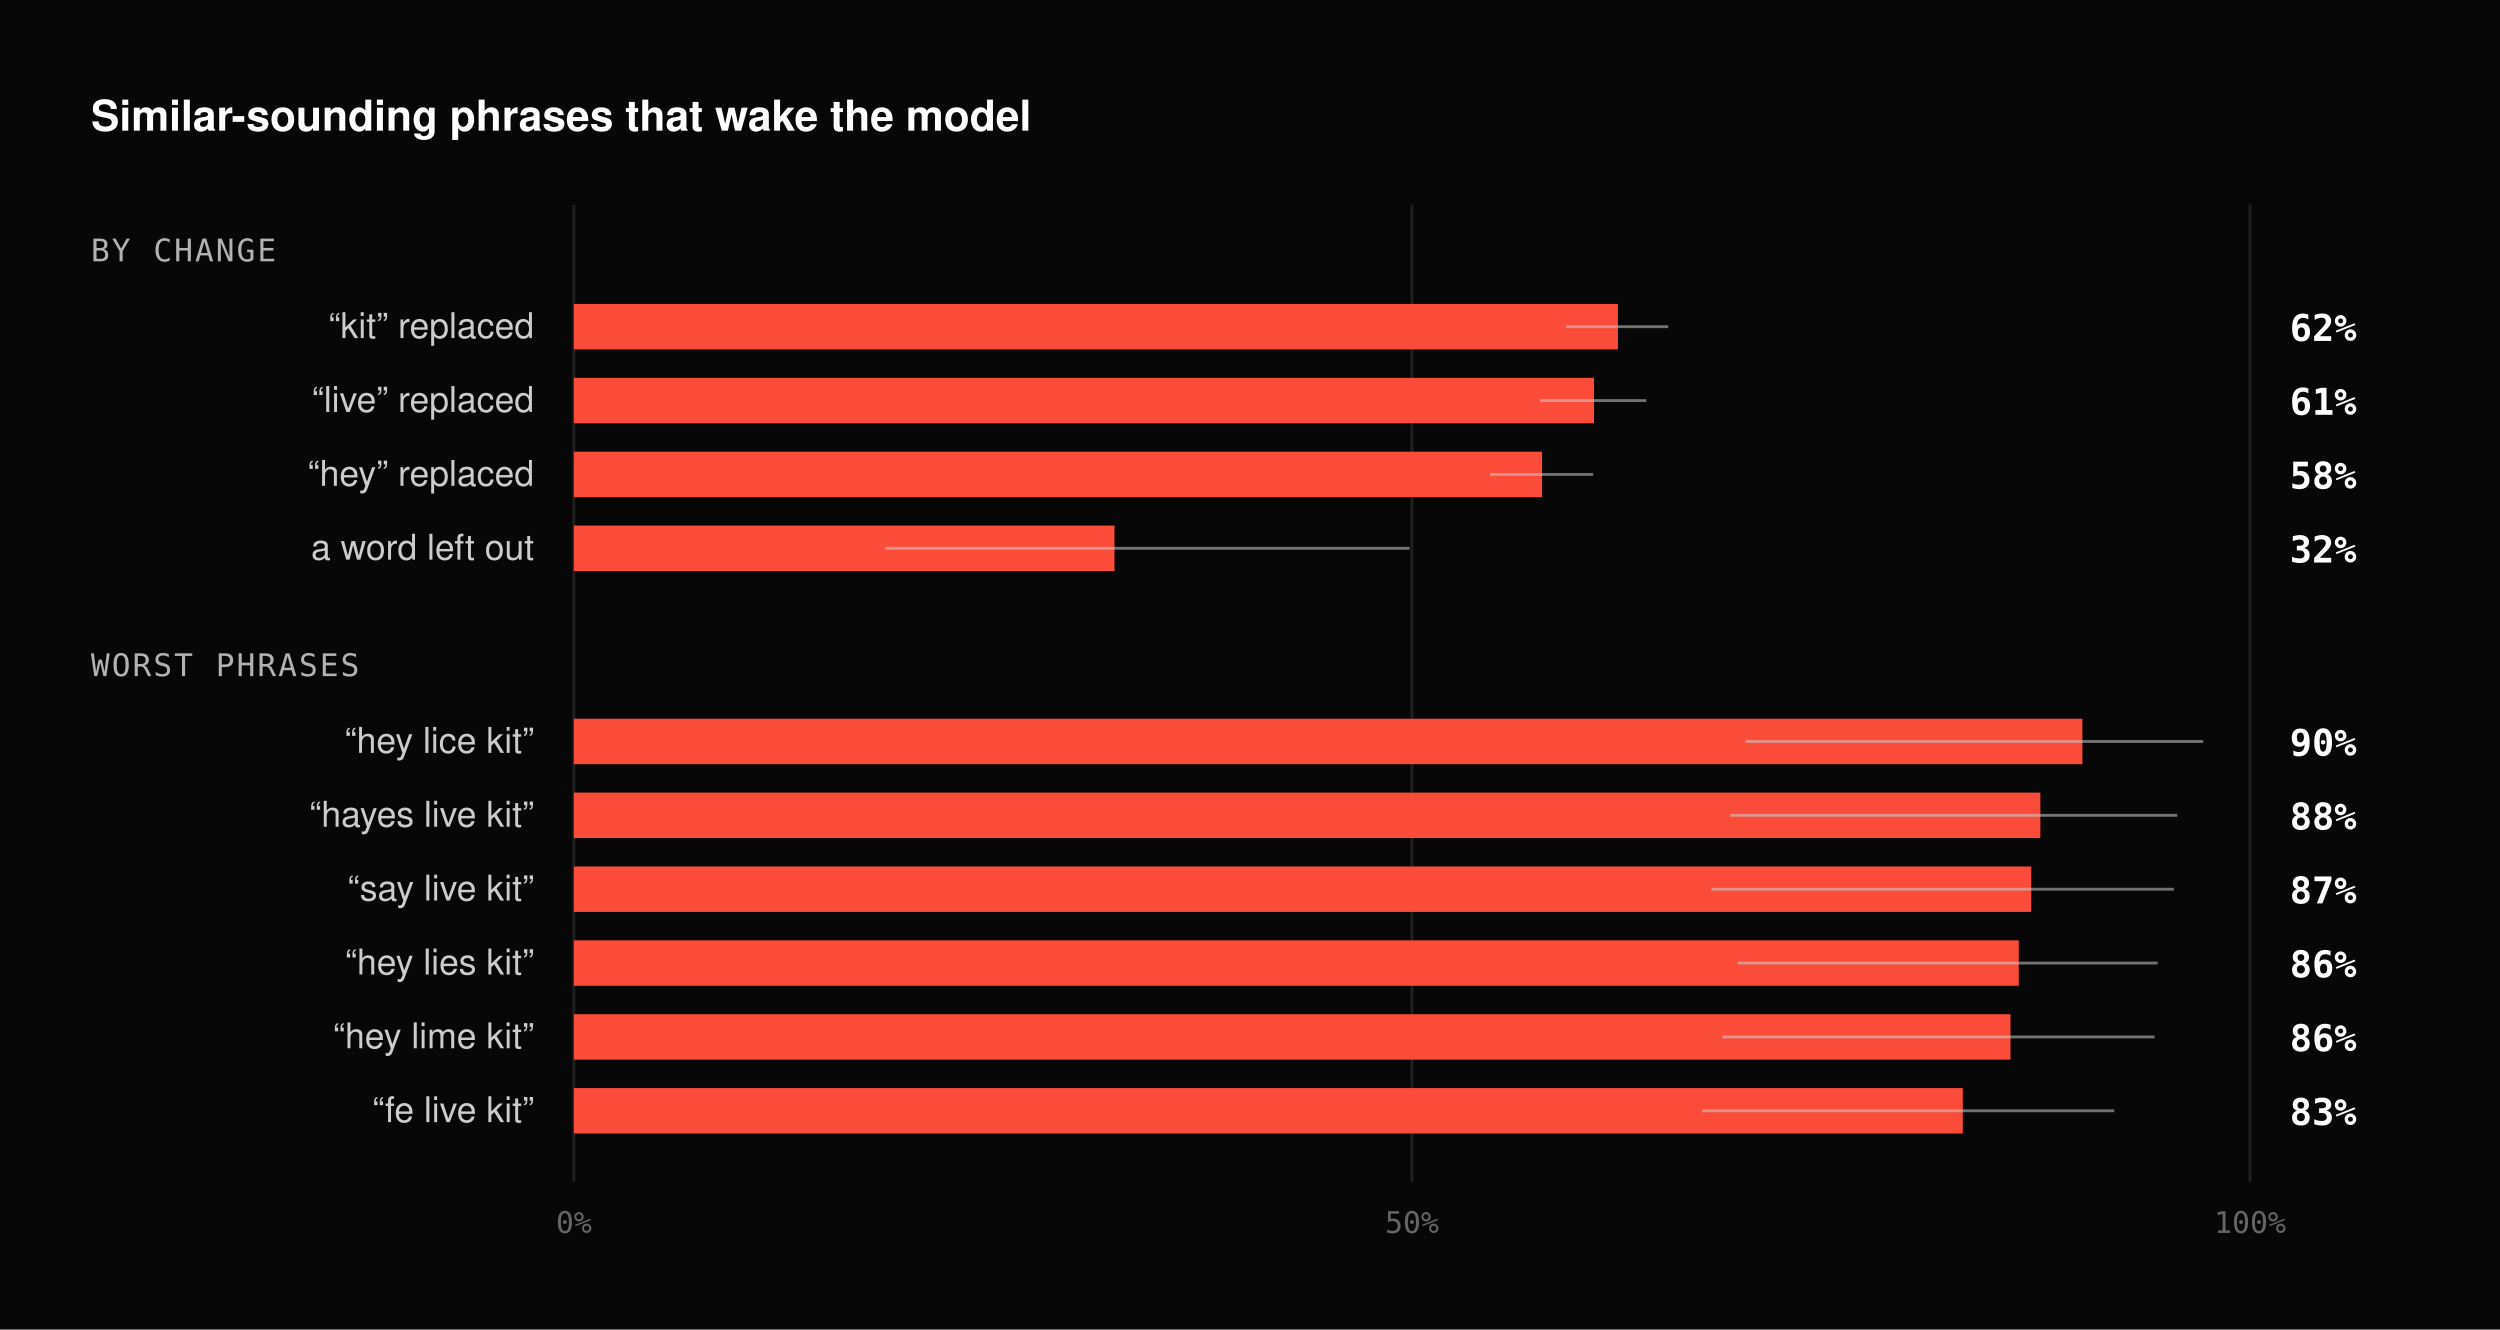
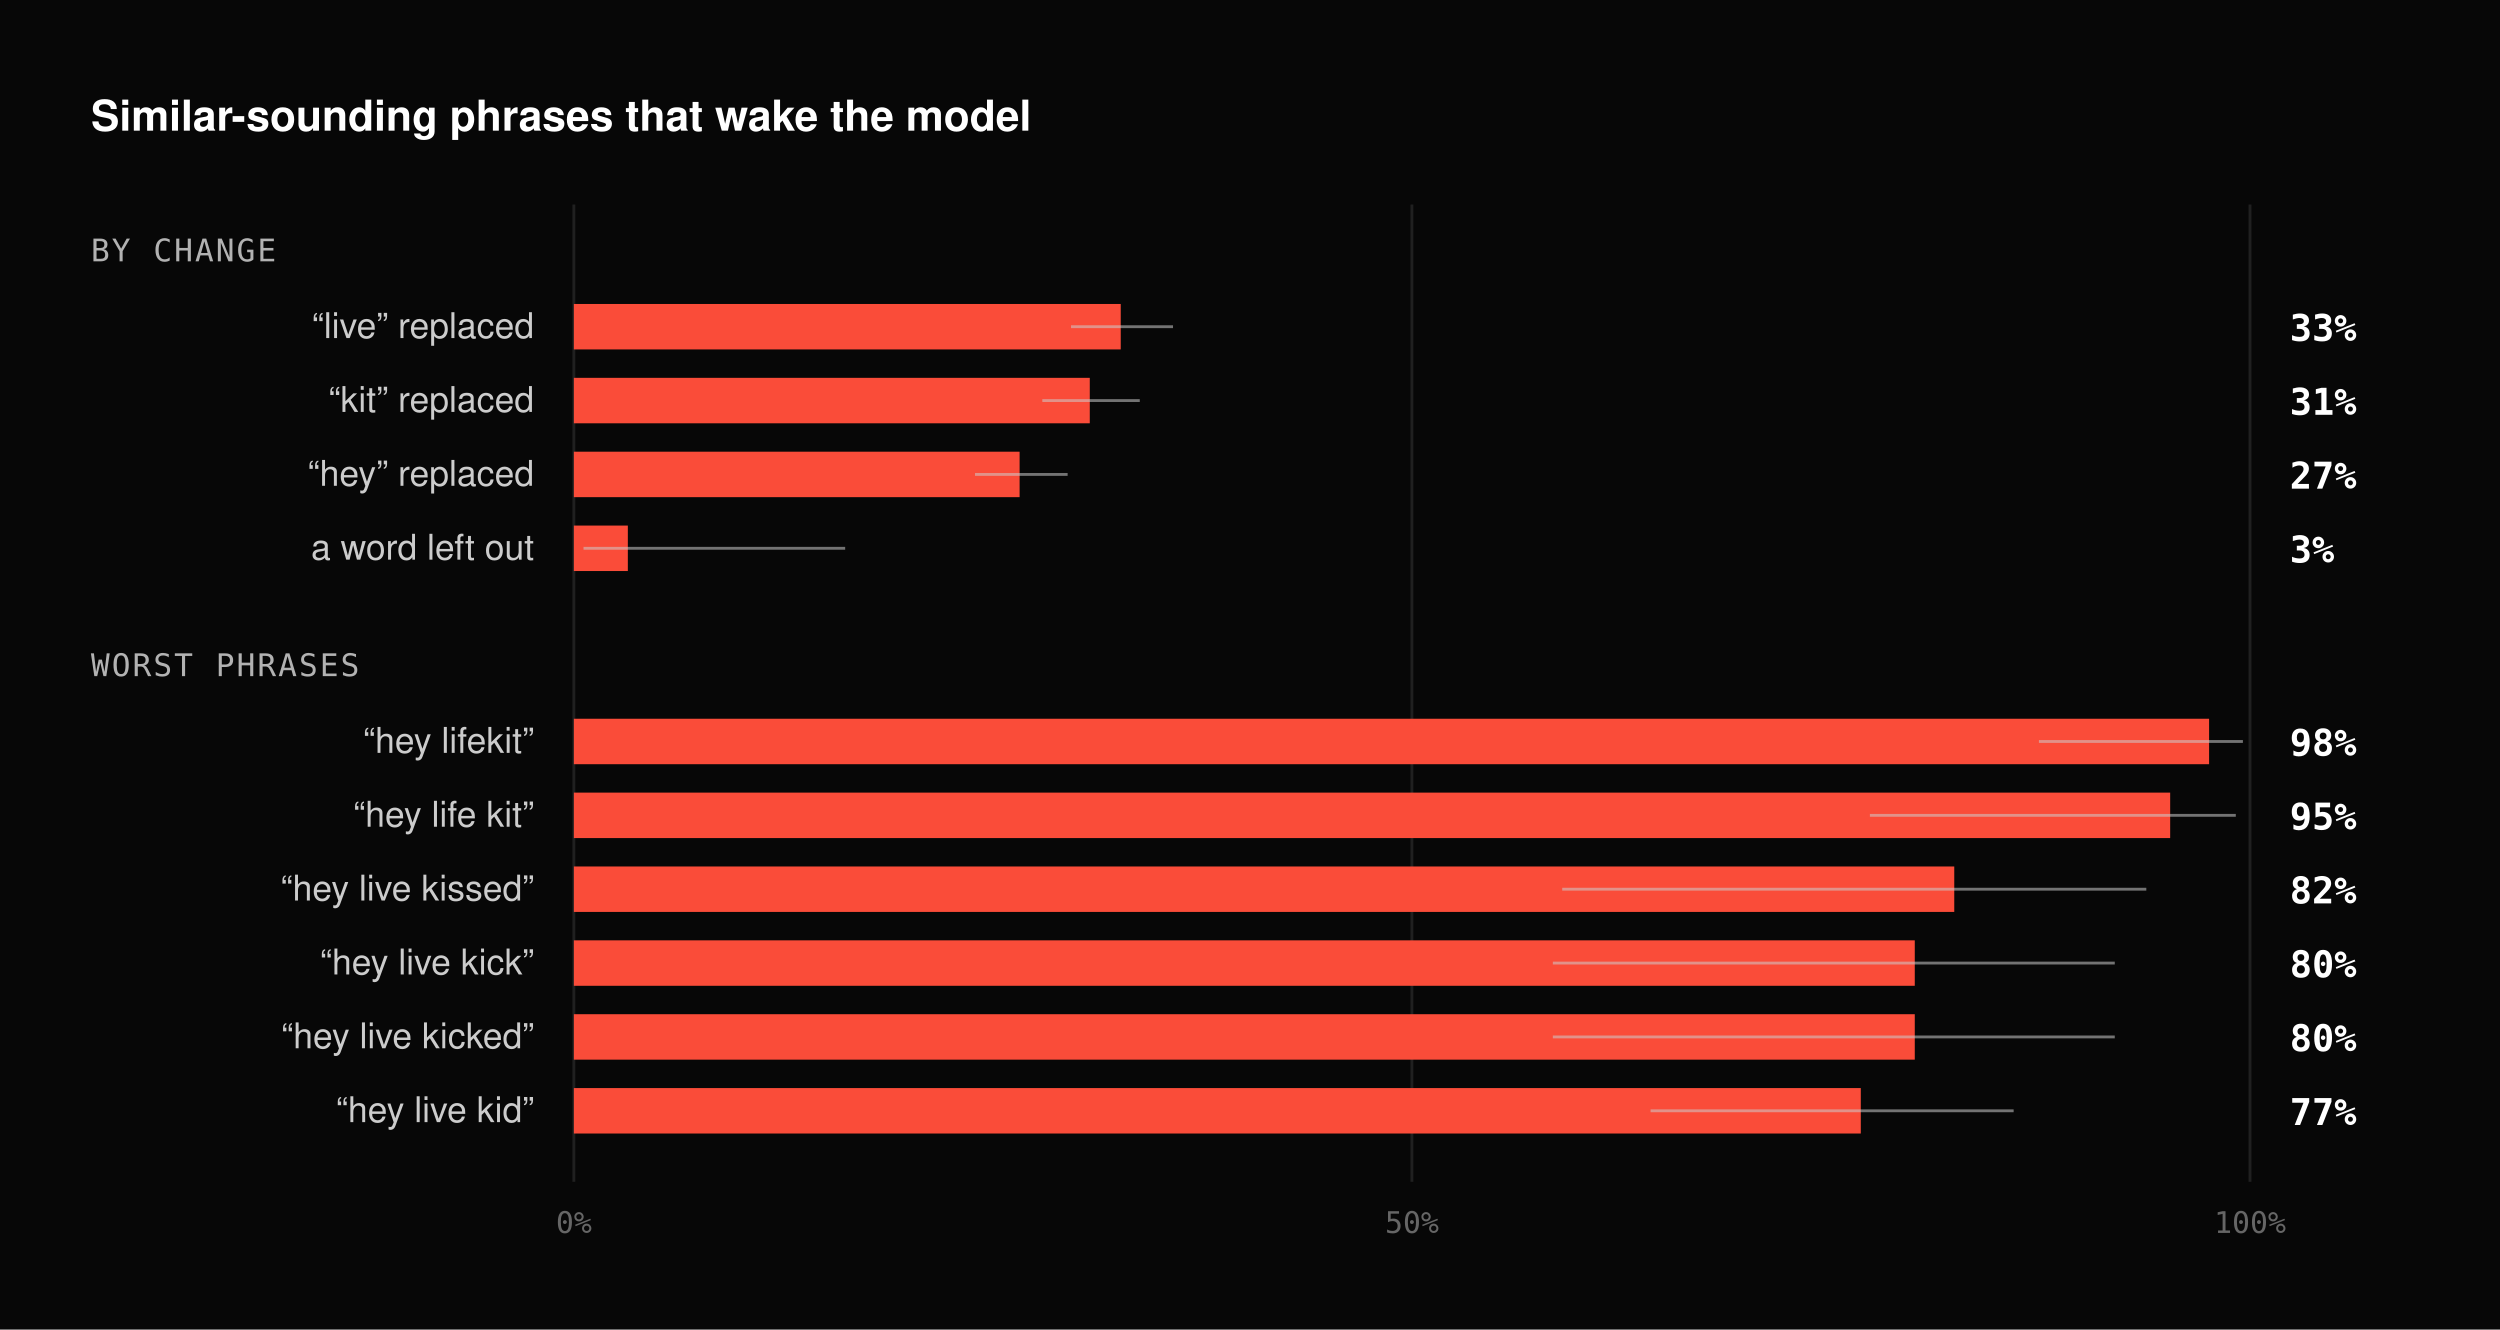
<svg xmlns="http://www.w3.org/2000/svg" viewBox="0 0 880 468" width="880" height="468" font-family="'Public Sans', ui-sans-serif, system-ui, -apple-system, 'Segoe UI', Helvetica, Arial, sans-serif">
  <rect width="880" height="468" fill="#070707" />
  <text x="32.0" y="46.0" fill="#ffffff" font-size="15" text-anchor="start" font-weight="600">Similar-sounding phrases that wake the model</text>
  <line x1="202.0" y1="72" x2="202.0" y2="416" stroke="#202020" />
  <text x="202.0" y="434.0" fill="#666666" font-size="10.5" text-anchor="middle" font-weight="400" font-family="CommitMono, ui-monospace, 'SF Mono', 'Cascadia Mono', Menlo, monospace">0%</text>
  <line x1="497.0" y1="72" x2="497.0" y2="416" stroke="#202020" />
  <text x="497.0" y="434.0" fill="#666666" font-size="10.5" text-anchor="middle" font-weight="400" font-family="CommitMono, ui-monospace, 'SF Mono', 'Cascadia Mono', Menlo, monospace">50%</text>
  <line x1="792.0" y1="72" x2="792.0" y2="416" stroke="#202020" />
  <text x="792.0" y="434.0" fill="#666666" font-size="10.5" text-anchor="middle" font-weight="400" font-family="CommitMono, ui-monospace, 'SF Mono', 'Cascadia Mono', Menlo, monospace">100%</text>
  <text x="32.0" y="92.0" fill="#b2b2b2" font-size="11" text-anchor="start" font-weight="400" font-family="CommitMono, ui-monospace, 'SF Mono', 'Cascadia Mono', Menlo, monospace" letter-spacing="0.7">BY CHANGE</text>
-   <text x="188.0" y="119.0" fill="#cccccc" font-size="12.5" text-anchor="end" font-weight="400">“kit” replaced</text>
-   <rect x="202" y="107.0" width="367.5" height="16" fill="#fa4c39" />
-   <line x1="551.2" y1="115.0" x2="587.2" y2="115.0" stroke="#cccccc" stroke-opacity="0.55" stroke-width="1" />
-   <text x="806.0" y="120.0" fill="#ffffff" font-size="13" text-anchor="start" font-weight="600" font-family="CommitMono, ui-monospace, 'SF Mono', 'Cascadia Mono', Menlo, monospace">62%</text>
-   <text x="188.0" y="145.0" fill="#cccccc" font-size="12.5" text-anchor="end" font-weight="400">“live” replaced</text>
-   <rect x="202" y="133.0" width="359.1" height="16" fill="#fa4c39" />
-   <line x1="542.1" y1="141.0" x2="579.5" y2="141.0" stroke="#cccccc" stroke-opacity="0.55" stroke-width="1" />
-   <text x="806.0" y="146.0" fill="#ffffff" font-size="13" text-anchor="start" font-weight="600" font-family="CommitMono, ui-monospace, 'SF Mono', 'Cascadia Mono', Menlo, monospace">61%</text>
+   <text x="188.0" y="119.0" fill="#cccccc" font-size="12.5" text-anchor="end" font-weight="400">“live” replaced</text>
+   <rect x="202" y="107.0" width="192.5" height="16" fill="#fa4c39" />
+   <line x1="377.0" y1="115.0" x2="412.9" y2="115.0" stroke="#cccccc" stroke-opacity="0.55" stroke-width="1" />
+   <text x="806.0" y="120.0" fill="#ffffff" font-size="13" text-anchor="start" font-weight="600" font-family="CommitMono, ui-monospace, 'SF Mono', 'Cascadia Mono', Menlo, monospace">33%</text>
+   <text x="188.0" y="145.0" fill="#cccccc" font-size="12.5" text-anchor="end" font-weight="400">“kit” replaced</text>
+   <rect x="202" y="133.0" width="181.6" height="16" fill="#fa4c39" />
+   <line x1="366.9" y1="141.0" x2="401.2" y2="141.0" stroke="#cccccc" stroke-opacity="0.55" stroke-width="1" />
+   <text x="806.0" y="146.0" fill="#ffffff" font-size="13" text-anchor="start" font-weight="600" font-family="CommitMono, ui-monospace, 'SF Mono', 'Cascadia Mono', Menlo, monospace">31%</text>
  <text x="188.0" y="171.0" fill="#cccccc" font-size="12.5" text-anchor="end" font-weight="400">“hey” replaced</text>
-   <rect x="202" y="159.0" width="340.8" height="16" fill="#fa4c39" />
-   <line x1="524.5" y1="167.0" x2="560.8" y2="167.0" stroke="#cccccc" stroke-opacity="0.55" stroke-width="1" />
-   <text x="806.0" y="172.0" fill="#ffffff" font-size="13" text-anchor="start" font-weight="600" font-family="CommitMono, ui-monospace, 'SF Mono', 'Cascadia Mono', Menlo, monospace">58%</text>
+   <rect x="202" y="159.0" width="156.9" height="16" fill="#fa4c39" />
+   <line x1="343.2" y1="167.0" x2="375.8" y2="167.0" stroke="#cccccc" stroke-opacity="0.55" stroke-width="1" />
+   <text x="806.0" y="172.0" fill="#ffffff" font-size="13" text-anchor="start" font-weight="600" font-family="CommitMono, ui-monospace, 'SF Mono', 'Cascadia Mono', Menlo, monospace">27%</text>
  <text x="188.0" y="197.0" fill="#cccccc" font-size="12.5" text-anchor="end" font-weight="400">a word left out</text>
-   <rect x="202" y="185.0" width="190.3" height="16" fill="#fa4c39" />
-   <line x1="311.6" y1="193.0" x2="496.2" y2="193.0" stroke="#cccccc" stroke-opacity="0.55" stroke-width="1" />
-   <text x="806.0" y="198.0" fill="#ffffff" font-size="13" text-anchor="start" font-weight="600" font-family="CommitMono, ui-monospace, 'SF Mono', 'Cascadia Mono', Menlo, monospace">32%</text>
+   <rect x="202" y="185.0" width="19.0" height="16" fill="#fa4c39" />
+   <line x1="205.4" y1="193.0" x2="297.5" y2="193.0" stroke="#cccccc" stroke-opacity="0.55" stroke-width="1" />
+   <text x="806.0" y="198.0" fill="#ffffff" font-size="13" text-anchor="start" font-weight="600" font-family="CommitMono, ui-monospace, 'SF Mono', 'Cascadia Mono', Menlo, monospace">3%</text>
  <text x="32.0" y="238.0" fill="#b2b2b2" font-size="11" text-anchor="start" font-weight="400" font-family="CommitMono, ui-monospace, 'SF Mono', 'Cascadia Mono', Menlo, monospace" letter-spacing="0.7">WORST PHRASES</text>
-   <text x="188.0" y="265.0" fill="#cccccc" font-size="12.5" text-anchor="end" font-weight="400">“hey lice kit”</text>
-   <rect x="202" y="253.0" width="531.0" height="16" fill="#fa4c39" />
-   <line x1="614.4" y1="261.0" x2="775.5" y2="261.0" stroke="#cccccc" stroke-opacity="0.55" stroke-width="1" />
-   <text x="806.0" y="266.0" fill="#ffffff" font-size="13" text-anchor="start" font-weight="600" font-family="CommitMono, ui-monospace, 'SF Mono', 'Cascadia Mono', Menlo, monospace">90%</text>
-   <text x="188.0" y="291.0" fill="#cccccc" font-size="12.5" text-anchor="end" font-weight="400">“hayes live kit”</text>
-   <rect x="202" y="279.0" width="516.2" height="16" fill="#fa4c39" />
-   <line x1="609.1" y1="287.0" x2="766.4" y2="287.0" stroke="#cccccc" stroke-opacity="0.55" stroke-width="1" />
-   <text x="806.0" y="292.0" fill="#ffffff" font-size="13" text-anchor="start" font-weight="600" font-family="CommitMono, ui-monospace, 'SF Mono', 'Cascadia Mono', Menlo, monospace">88%</text>
-   <text x="188.0" y="317.0" fill="#cccccc" font-size="12.5" text-anchor="end" font-weight="400">“say live kit”</text>
-   <rect x="202" y="305.0" width="513.0" height="16" fill="#fa4c39" />
-   <line x1="602.4" y1="313.0" x2="765.2" y2="313.0" stroke="#cccccc" stroke-opacity="0.55" stroke-width="1" />
-   <text x="806.0" y="318.0" fill="#ffffff" font-size="13" text-anchor="start" font-weight="600" font-family="CommitMono, ui-monospace, 'SF Mono', 'Cascadia Mono', Menlo, monospace">87%</text>
-   <text x="188.0" y="343.0" fill="#cccccc" font-size="12.5" text-anchor="end" font-weight="400">“hey lies kit”</text>
-   <rect x="202" y="331.0" width="508.6" height="16" fill="#fa4c39" />
-   <line x1="611.7" y1="339.0" x2="759.5" y2="339.0" stroke="#cccccc" stroke-opacity="0.55" stroke-width="1" />
-   <text x="806.0" y="344.0" fill="#ffffff" font-size="13" text-anchor="start" font-weight="600" font-family="CommitMono, ui-monospace, 'SF Mono', 'Cascadia Mono', Menlo, monospace">86%</text>
-   <text x="188.0" y="369.0" fill="#cccccc" font-size="12.5" text-anchor="end" font-weight="400">“hey lime kit”</text>
-   <rect x="202" y="357.0" width="505.7" height="16" fill="#fa4c39" />
-   <line x1="606.2" y1="365.0" x2="758.4" y2="365.0" stroke="#cccccc" stroke-opacity="0.55" stroke-width="1" />
-   <text x="806.0" y="370.0" fill="#ffffff" font-size="13" text-anchor="start" font-weight="600" font-family="CommitMono, ui-monospace, 'SF Mono', 'Cascadia Mono', Menlo, monospace">86%</text>
-   <text x="188.0" y="395.0" fill="#cccccc" font-size="12.5" text-anchor="end" font-weight="400">“fe live kit”</text>
-   <rect x="202" y="383.0" width="488.9" height="16" fill="#fa4c39" />
-   <line x1="599.2" y1="391.0" x2="744.2" y2="391.0" stroke="#cccccc" stroke-opacity="0.55" stroke-width="1" />
-   <text x="806.0" y="396.0" fill="#ffffff" font-size="13" text-anchor="start" font-weight="600" font-family="CommitMono, ui-monospace, 'SF Mono', 'Cascadia Mono', Menlo, monospace">83%</text>
+   <text x="188.0" y="265.0" fill="#cccccc" font-size="12.5" text-anchor="end" font-weight="400">“hey lifekit”</text>
+   <rect x="202" y="253.0" width="575.6" height="16" fill="#fa4c39" />
+   <line x1="717.7" y1="261.0" x2="789.5" y2="261.0" stroke="#cccccc" stroke-opacity="0.55" stroke-width="1" />
+   <text x="806.0" y="266.0" fill="#ffffff" font-size="13" text-anchor="start" font-weight="600" font-family="CommitMono, ui-monospace, 'SF Mono', 'Cascadia Mono', Menlo, monospace">98%</text>
+   <text x="188.0" y="291.0" fill="#cccccc" font-size="12.5" text-anchor="end" font-weight="400">“hey life kit”</text>
+   <rect x="202" y="279.0" width="561.9" height="16" fill="#fa4c39" />
+   <line x1="658.2" y1="287.0" x2="787.0" y2="287.0" stroke="#cccccc" stroke-opacity="0.55" stroke-width="1" />
+   <text x="806.0" y="292.0" fill="#ffffff" font-size="13" text-anchor="start" font-weight="600" font-family="CommitMono, ui-monospace, 'SF Mono', 'Cascadia Mono', Menlo, monospace">95%</text>
+   <text x="188.0" y="317.0" fill="#cccccc" font-size="12.5" text-anchor="end" font-weight="400">“hey live kissed”</text>
+   <rect x="202" y="305.0" width="485.9" height="16" fill="#fa4c39" />
+   <line x1="549.9" y1="313.0" x2="755.5" y2="313.0" stroke="#cccccc" stroke-opacity="0.55" stroke-width="1" />
+   <text x="806.0" y="318.0" fill="#ffffff" font-size="13" text-anchor="start" font-weight="600" font-family="CommitMono, ui-monospace, 'SF Mono', 'Cascadia Mono', Menlo, monospace">82%</text>
+   <text x="188.0" y="343.0" fill="#cccccc" font-size="12.5" text-anchor="end" font-weight="400">“hey live kick”</text>
+   <rect x="202" y="331.0" width="472.0" height="16" fill="#fa4c39" />
+   <line x1="546.6" y1="339.0" x2="744.4" y2="339.0" stroke="#cccccc" stroke-opacity="0.55" stroke-width="1" />
+   <text x="806.0" y="344.0" fill="#ffffff" font-size="13" text-anchor="start" font-weight="600" font-family="CommitMono, ui-monospace, 'SF Mono', 'Cascadia Mono', Menlo, monospace">80%</text>
+   <text x="188.0" y="369.0" fill="#cccccc" font-size="12.5" text-anchor="end" font-weight="400">“hey live kicked”</text>
+   <rect x="202" y="357.0" width="472.0" height="16" fill="#fa4c39" />
+   <line x1="546.6" y1="365.0" x2="744.4" y2="365.0" stroke="#cccccc" stroke-opacity="0.55" stroke-width="1" />
+   <text x="806.0" y="370.0" fill="#ffffff" font-size="13" text-anchor="start" font-weight="600" font-family="CommitMono, ui-monospace, 'SF Mono', 'Cascadia Mono', Menlo, monospace">80%</text>
+   <text x="188.0" y="395.0" fill="#cccccc" font-size="12.5" text-anchor="end" font-weight="400">“hey live kid”</text>
+   <rect x="202" y="383.0" width="453.0" height="16" fill="#fa4c39" />
+   <line x1="581.0" y1="391.0" x2="708.8" y2="391.0" stroke="#cccccc" stroke-opacity="0.55" stroke-width="1" />
+   <text x="806.0" y="396.0" fill="#ffffff" font-size="13" text-anchor="start" font-weight="600" font-family="CommitMono, ui-monospace, 'SF Mono', 'Cascadia Mono', Menlo, monospace">77%</text>
</svg>
